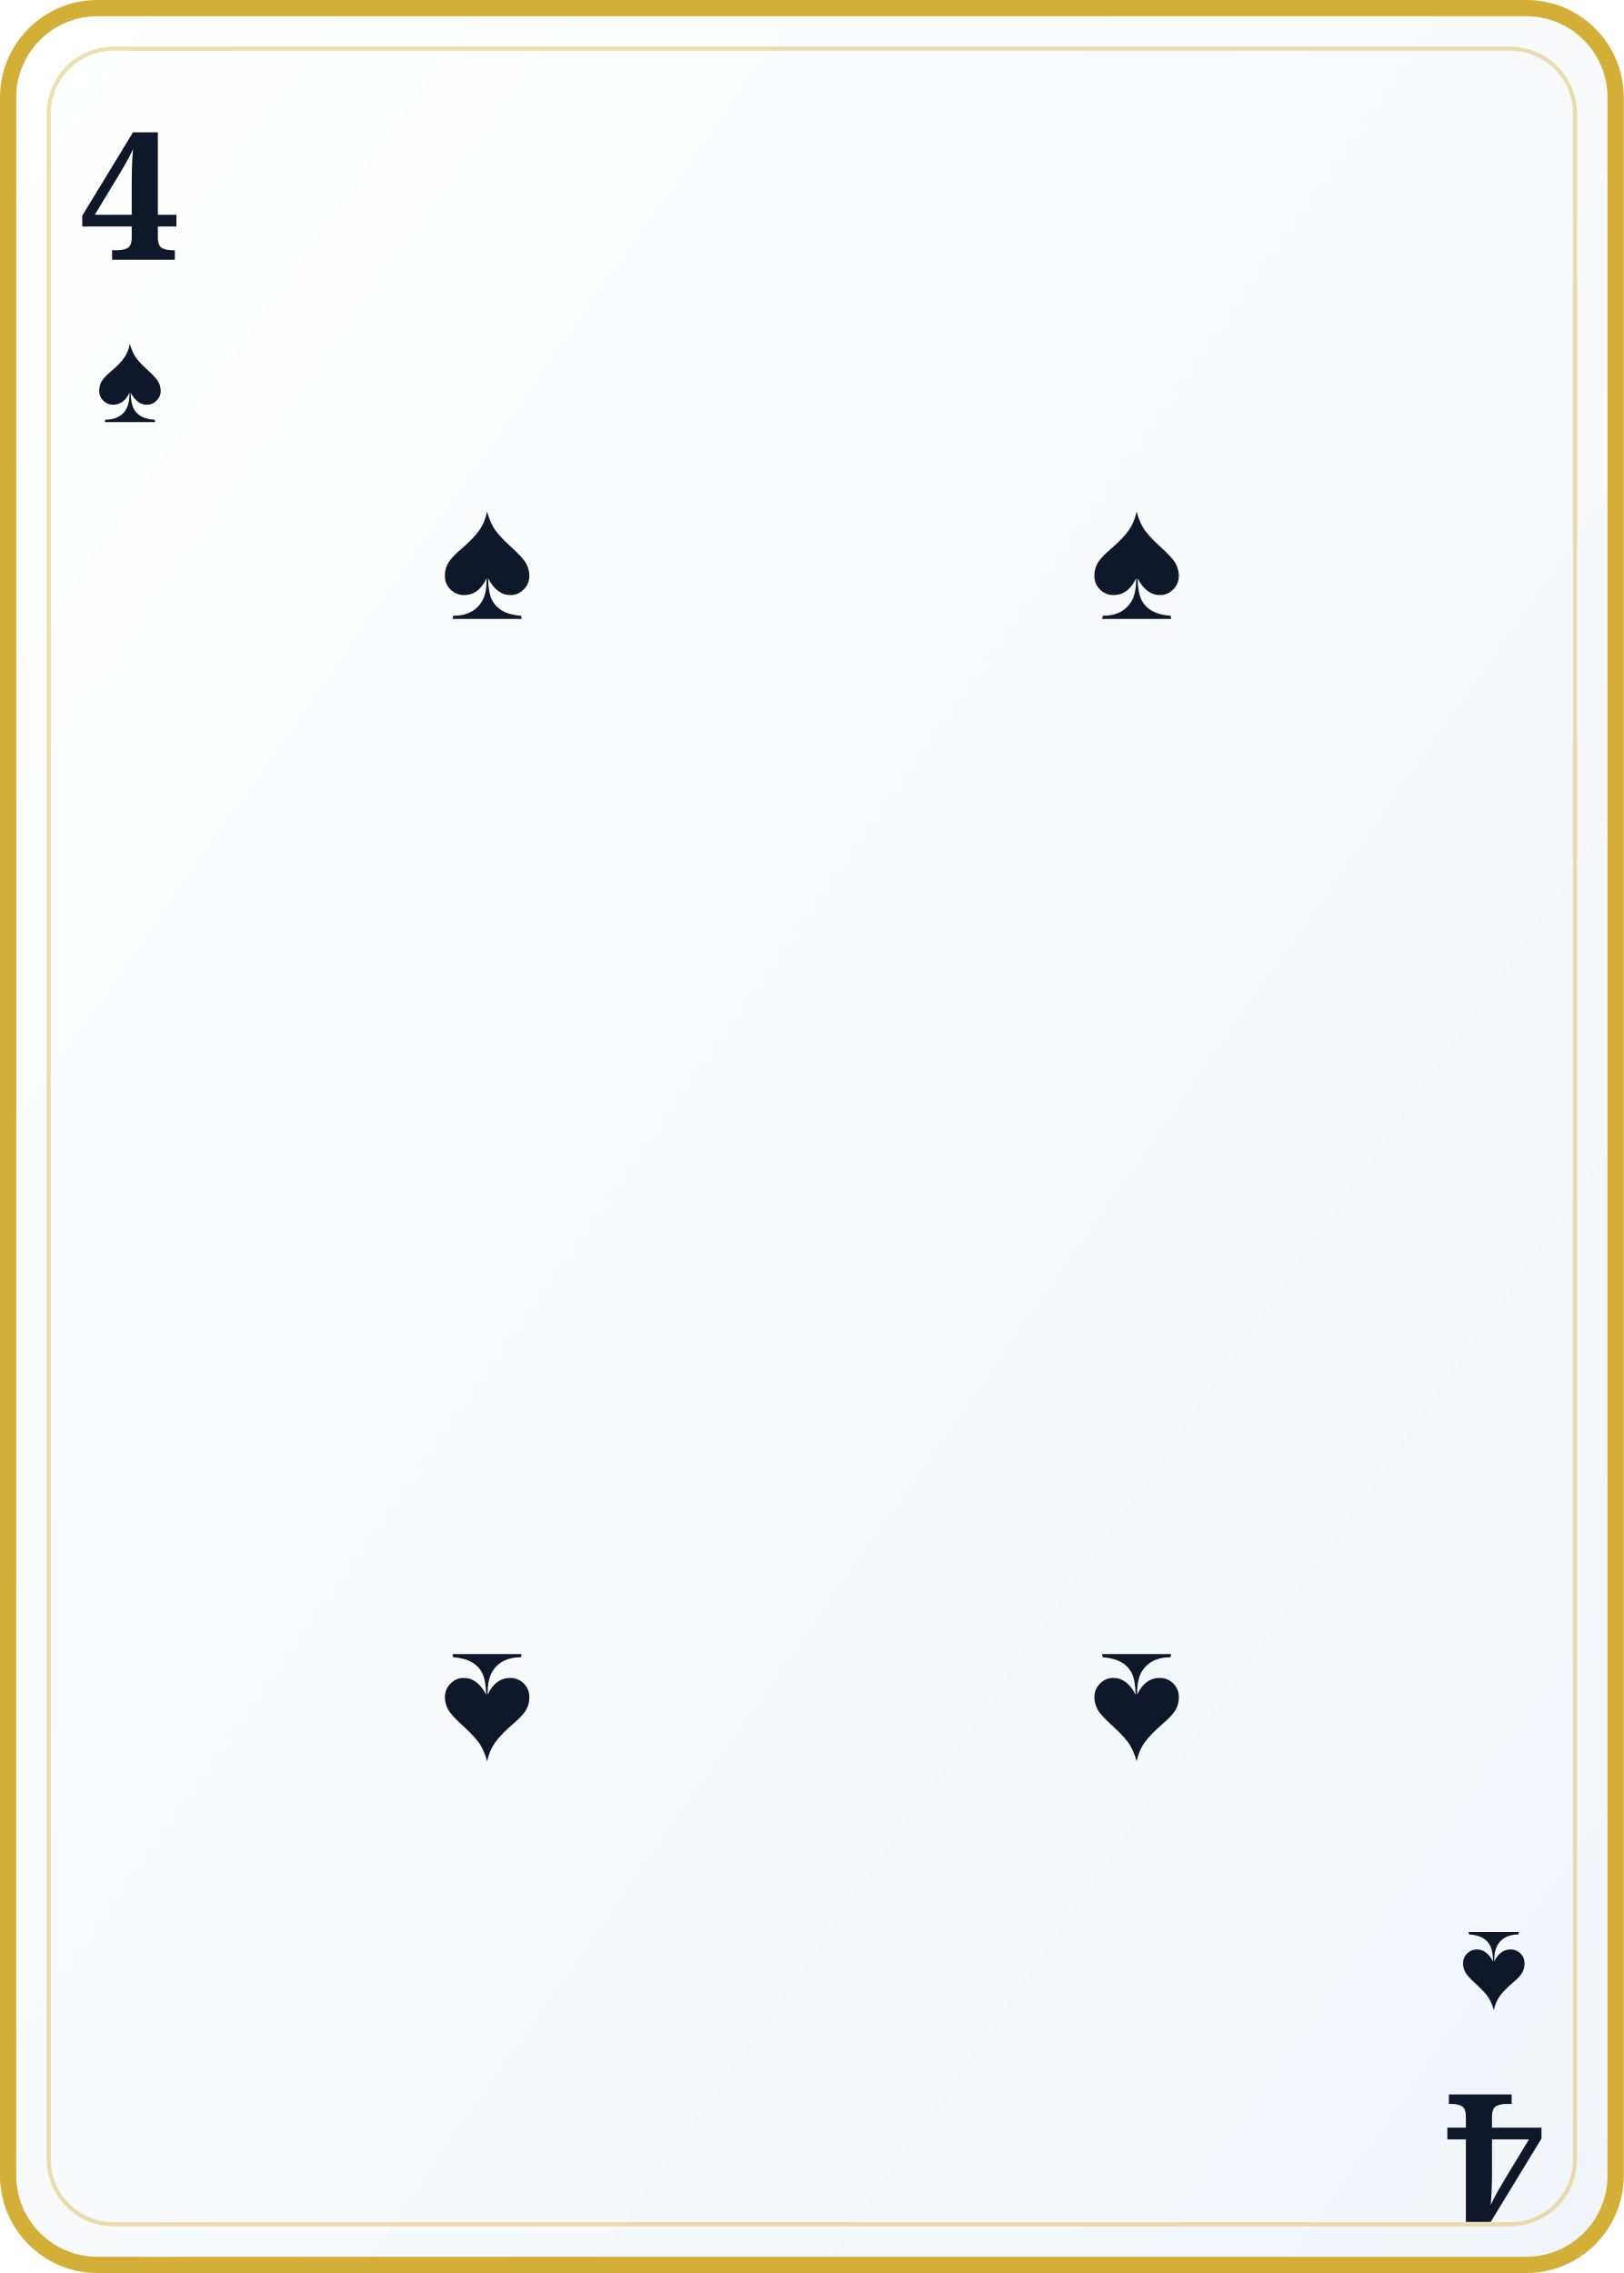
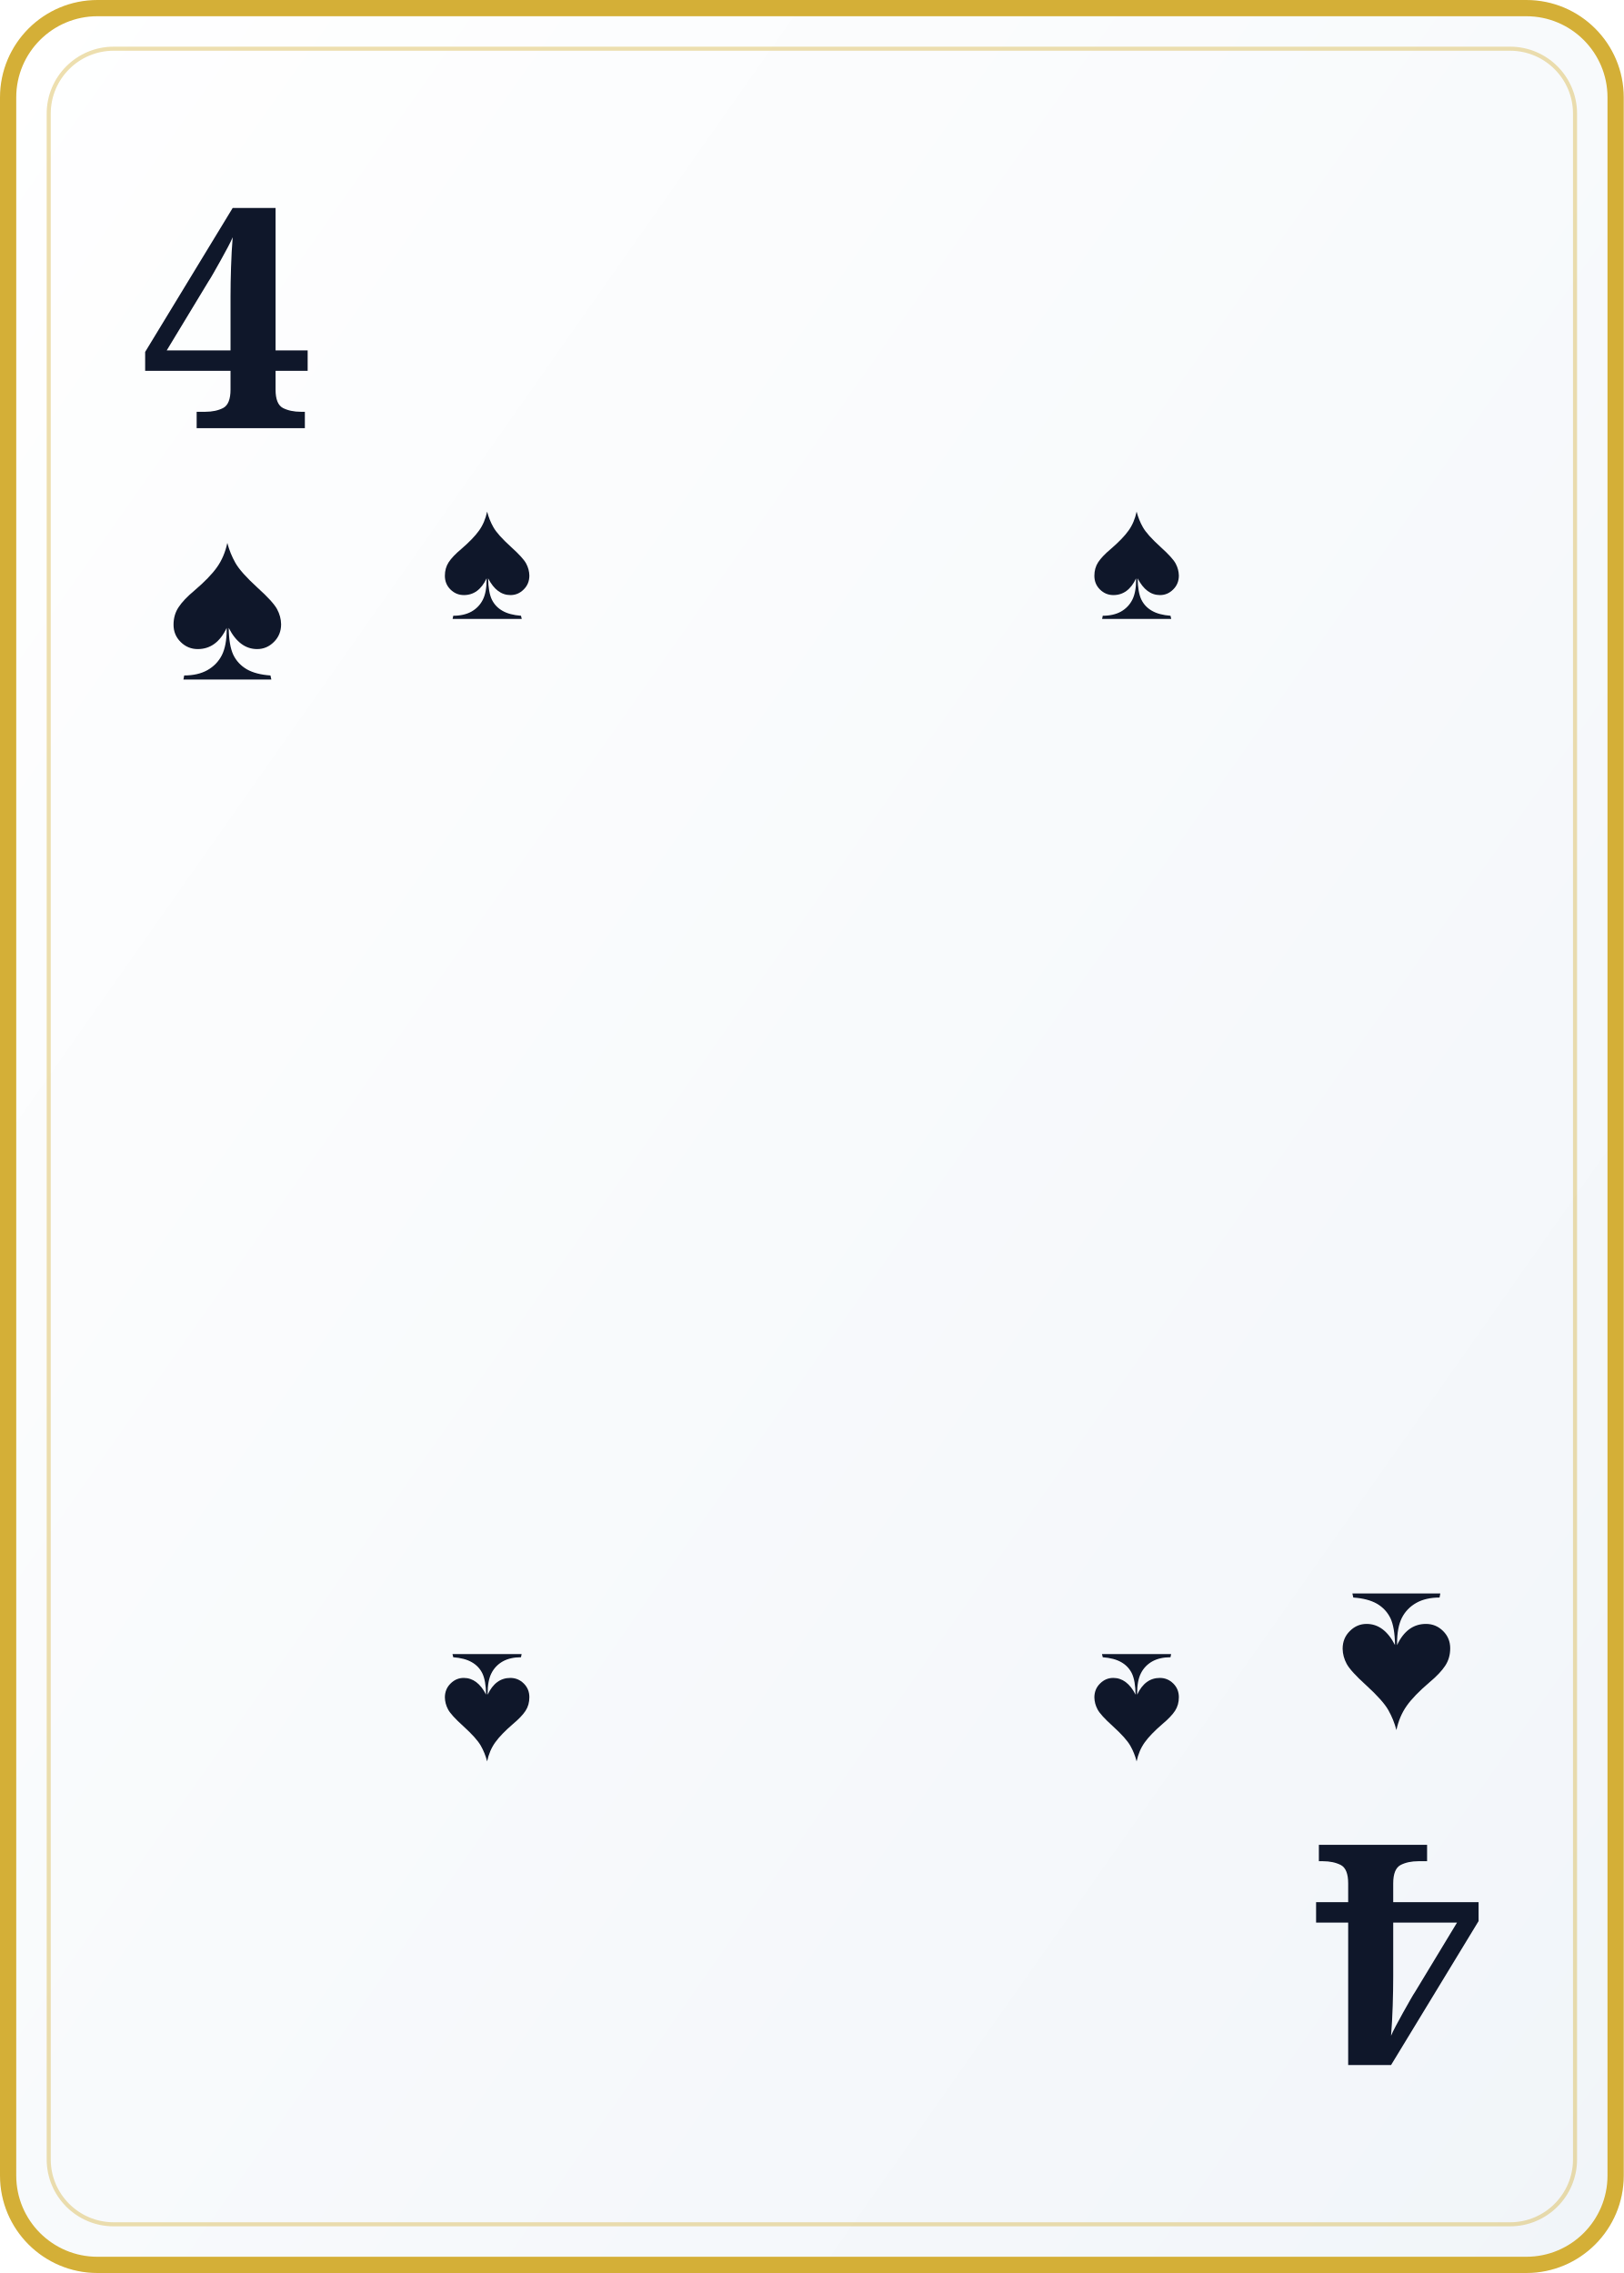
<svg xmlns="http://www.w3.org/2000/svg" viewBox="0 0 200 280" width="200" height="280">
  <defs>
    <linearGradient id="cardBg" x1="0%" y1="0%" x2="100%" y2="100%">
      <stop offset="0%" style="stop-color:#ffffff" />
      <stop offset="100%" style="stop-color:#f1f5f9" />
    </linearGradient>
  </defs>
  <rect width="200" height="280" rx="12" fill="url(#cardBg)" />
  <rect x="1" y="1" width="198" height="278" rx="11" fill="none" stroke="#d4af37" stroke-width="2" />
  <rect x="6" y="6" width="188" height="268" rx="8" fill="none" stroke="#d4af37" stroke-width="0.5" opacity="0.4" />
-   <text x="16" y="32" font-family="Georgia,serif" font-size="22" font-weight="900" fill="#0f172a" text-anchor="middle">4</text>
-   <text x="16" y="52" font-family="Arial,sans-serif" font-size="16" fill="#0f172a" text-anchor="middle">♠</text>
-   <text x="184" y="258" font-family="Georgia,serif" font-size="22" font-weight="900" fill="#0f172a" text-anchor="middle" transform="rotate(180,184,258)">4</text>
-   <text x="184" y="238" font-family="Arial,sans-serif" font-size="16" fill="#0f172a" text-anchor="middle" transform="rotate(180,184,238)">♠</text>
+   <text x="28" y="38" font-family="Georgia,serif" font-size="38" font-weight="900" fill="#0f172a" text-anchor="middle" dominant-baseline="central">4</text>
+   <text x="28" y="74" font-family="Arial,sans-serif" font-size="28" fill="#0f172a" text-anchor="middle" dominant-baseline="central">♠</text>
+   <text x="172" y="242" font-family="Georgia,serif" font-size="38" font-weight="900" fill="#0f172a" text-anchor="middle" dominant-baseline="central" transform="rotate(180,172,242)">4</text>
+   <text x="172" y="206" font-family="Arial,sans-serif" font-size="28" fill="#0f172a" text-anchor="middle" dominant-baseline="central" transform="rotate(180,172,206)">♠</text>
  <text x="60" y="70" font-family="Arial,sans-serif" font-size="22" fill="#0f172a" text-anchor="middle" dominant-baseline="middle">♠</text>
  <text x="140" y="70" font-family="Arial,sans-serif" font-size="22" fill="#0f172a" text-anchor="middle" dominant-baseline="middle">♠</text>
  <text x="60" y="210" font-family="Arial,sans-serif" font-size="22" fill="#0f172a" text-anchor="middle" dominant-baseline="middle" transform="rotate(180,60,210)">♠</text>
  <text x="140" y="210" font-family="Arial,sans-serif" font-size="22" fill="#0f172a" text-anchor="middle" dominant-baseline="middle" transform="rotate(180,140,210)">♠</text>
</svg>
